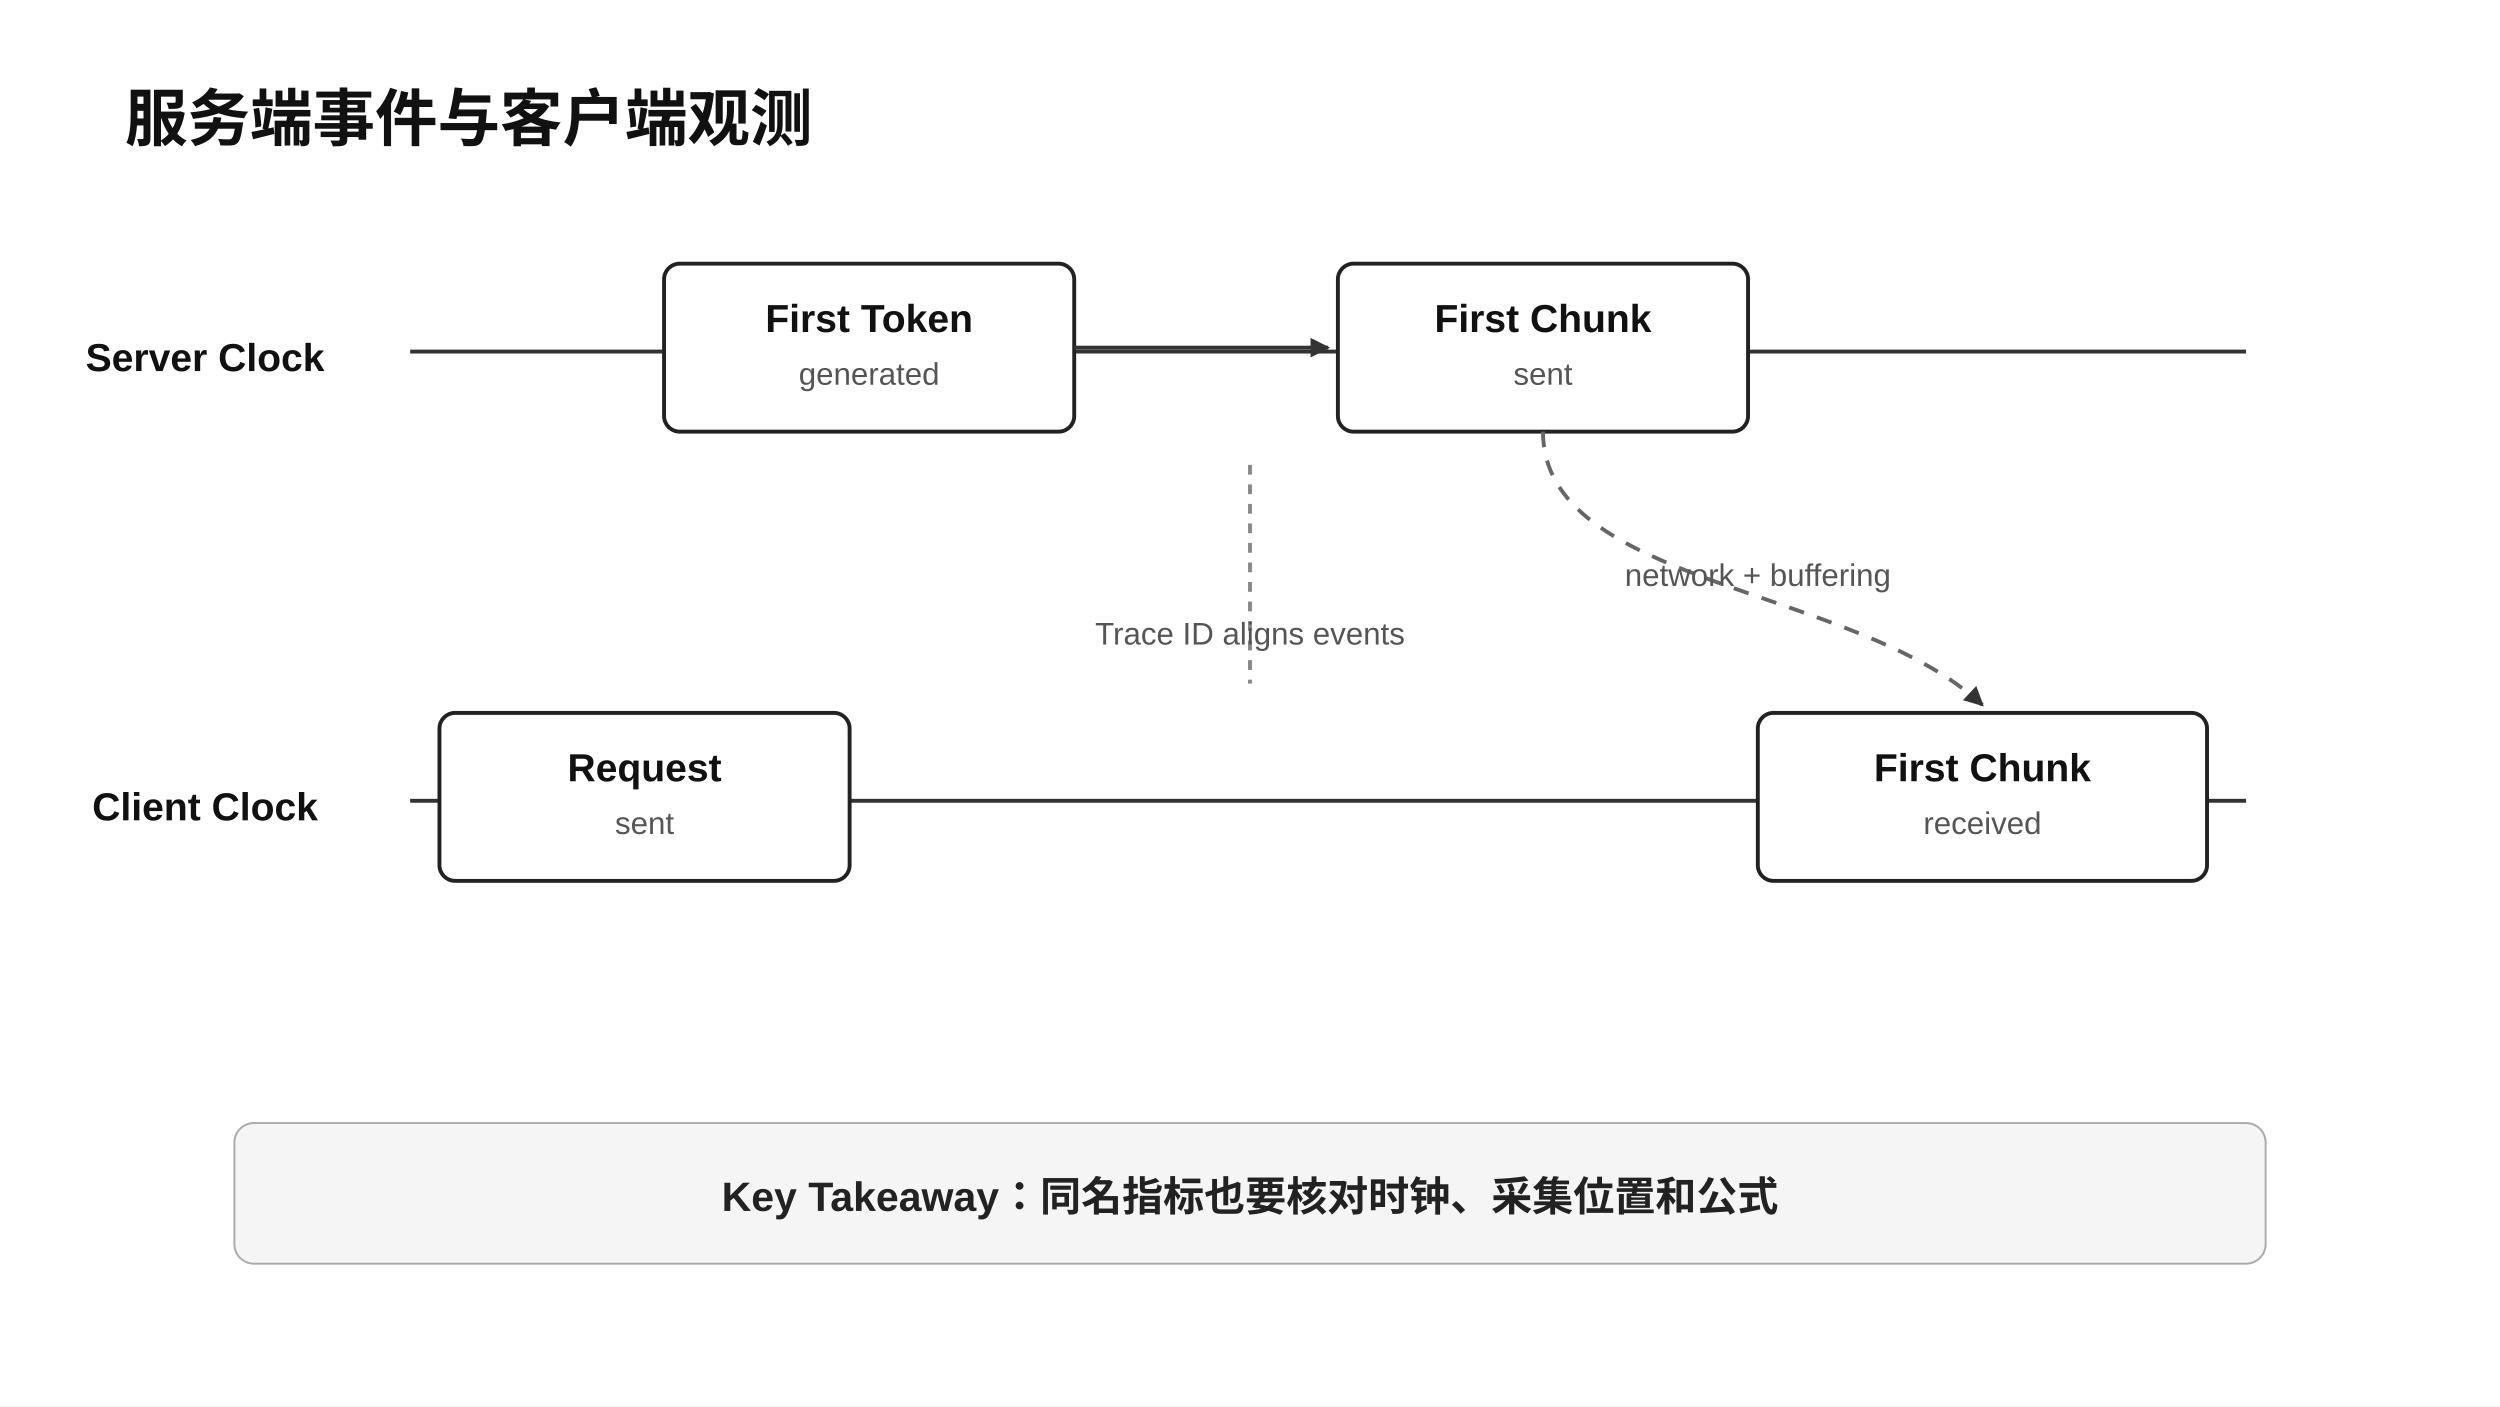
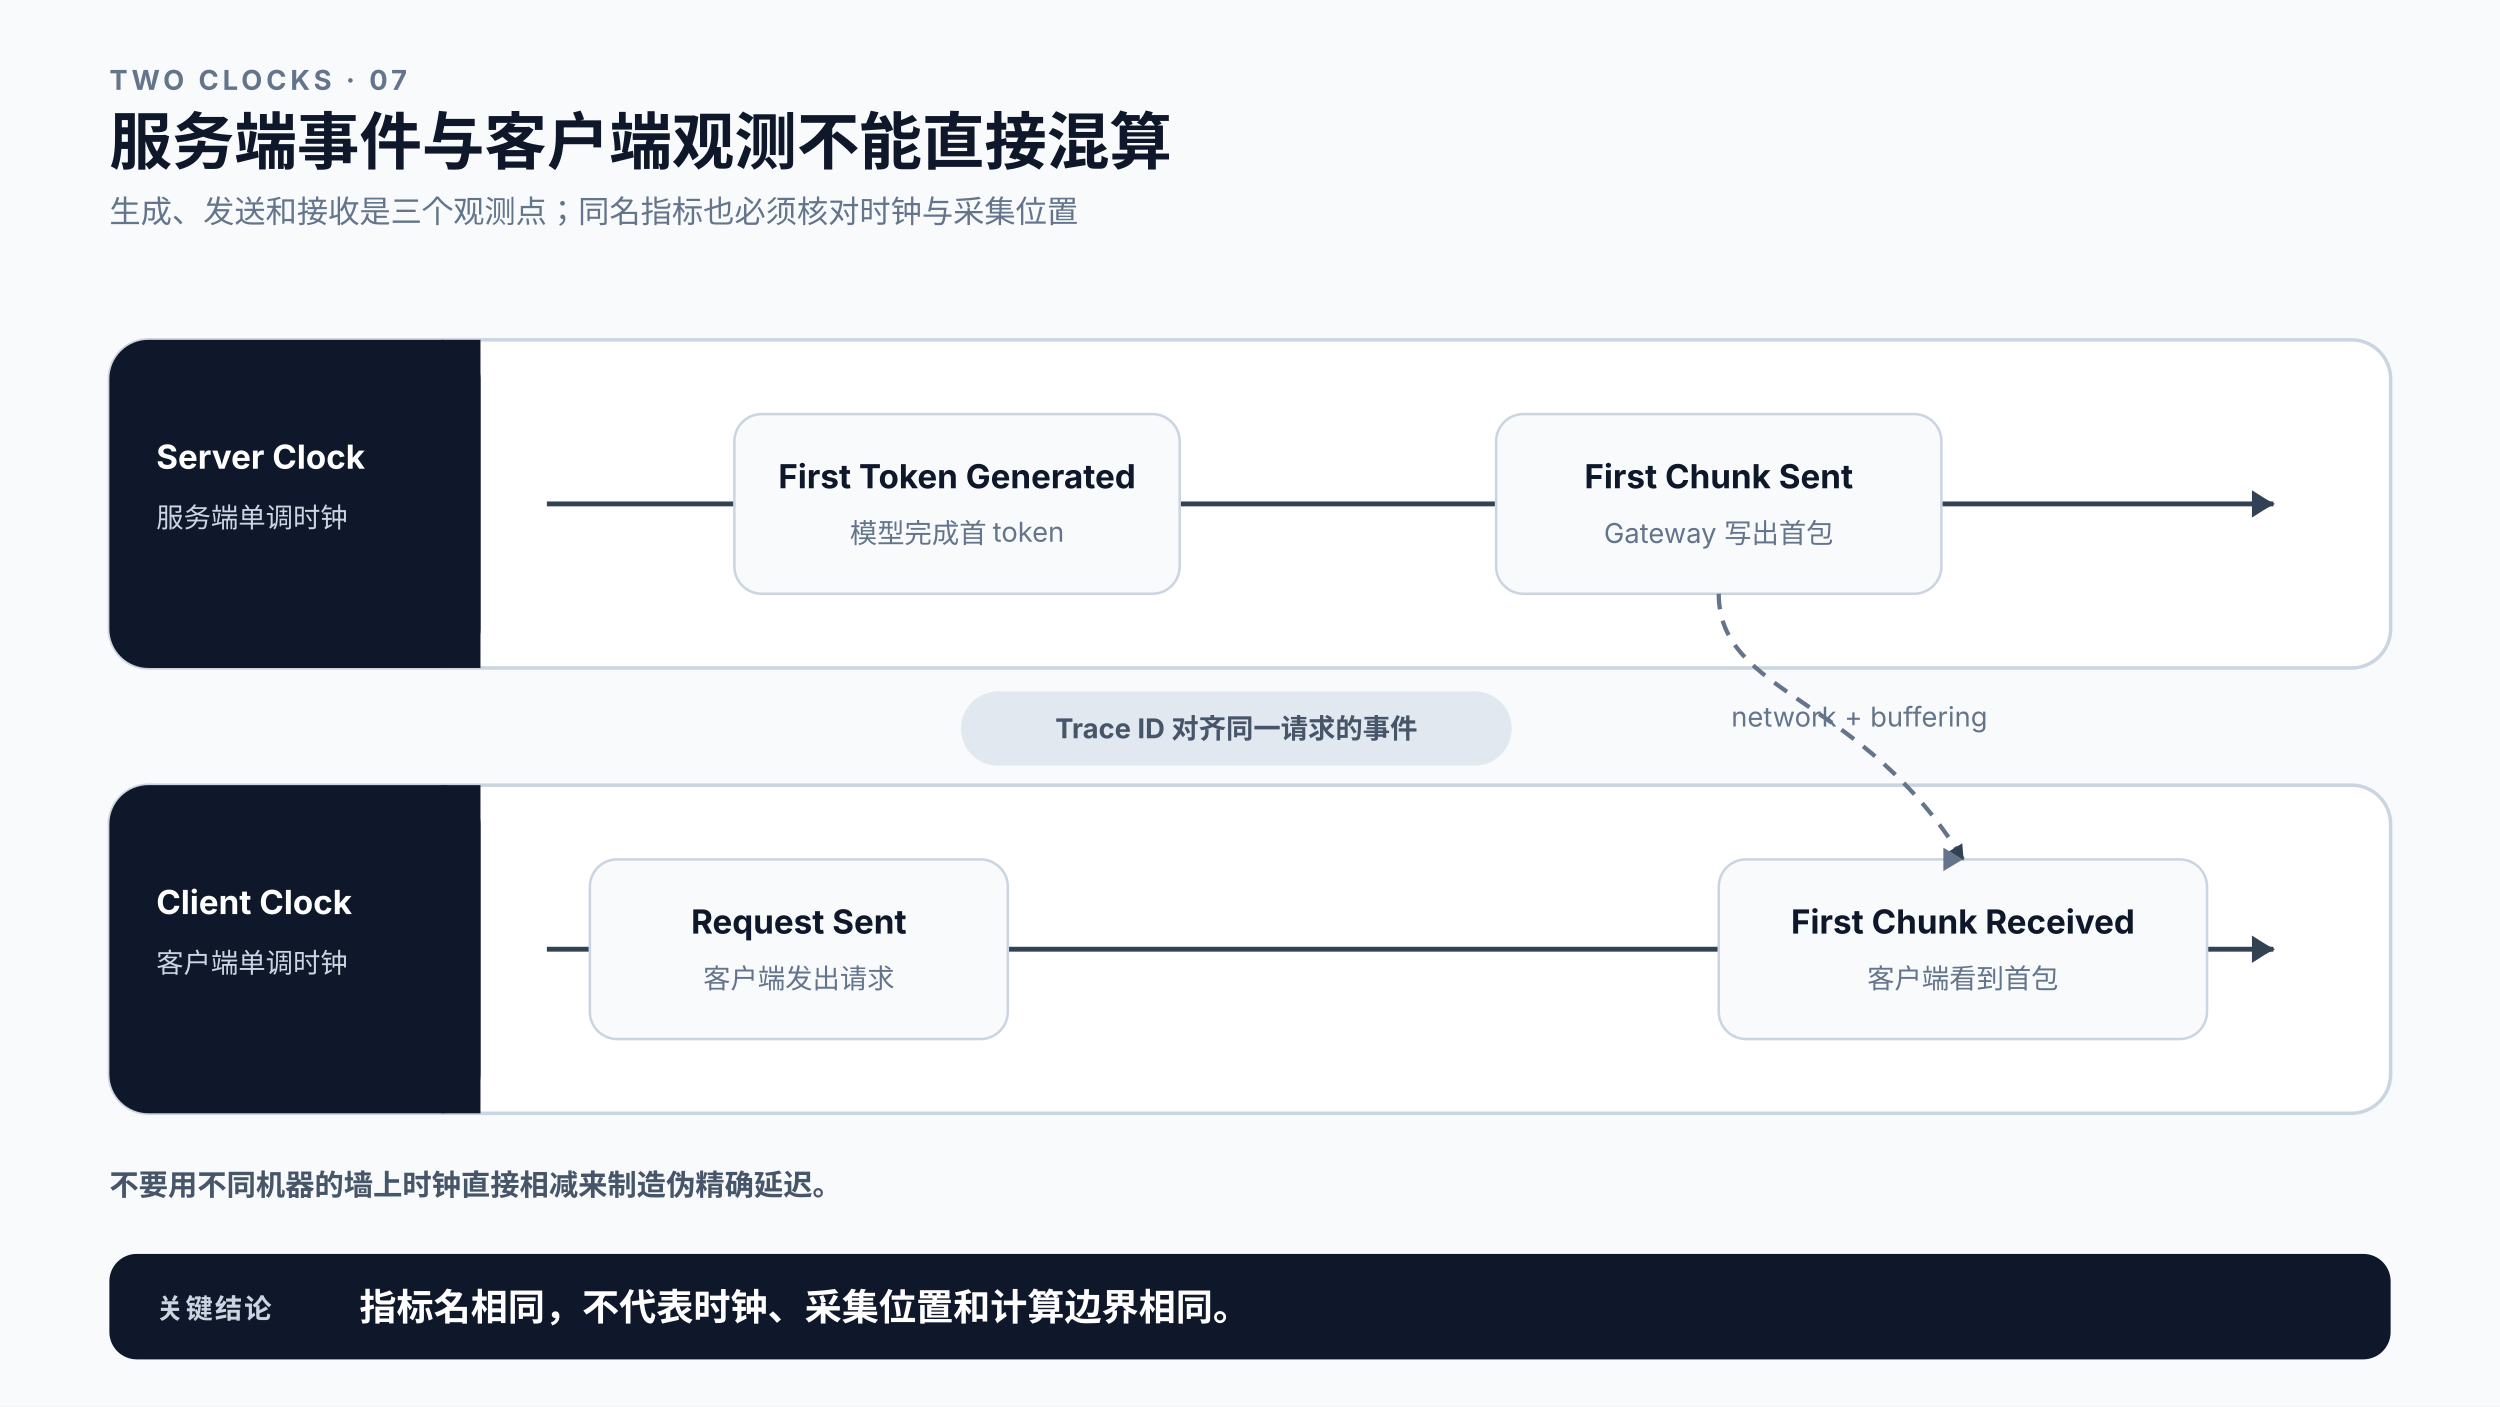
- <svg xmlns="http://www.w3.org/2000/svg" width="1280" height="720" viewBox="0 0 1280 720">
+ <svg xmlns="http://www.w3.org/2000/svg" width="1280" height="720" viewBox="0 0 1280 720" role="img" aria-labelledby="fig-title fig-desc" data-figure-system="chapter02-v2" fill="#0F172A">
  <defs>
-     <marker id="a" viewBox="0 0 10 10" refX="9" refY="5" markerWidth="10" markerHeight="10" markerUnits="userSpaceOnUse" orient="auto">
-       <path d="M0 0L10 5L0 10z" fill="#333" />
+     <marker id="arrow" viewBox="0 0 10 10" refX="9" refY="5" markerWidth="8" markerHeight="8" orient="auto" markerUnits="userSpaceOnUse">
+       <path d="M0 0L10 5L0 10Z" fill="#334155" />
    </marker>
-     <style>.t{font:700 32px Arial,sans-serif;fill:#111}.b{fill:#fff;stroke:#222;stroke-width:2}.h{font:600 20px Arial,sans-serif;fill:#111;text-anchor:middle}.s{font:16px Arial,sans-serif;fill:#555;text-anchor:middle}.l{stroke:#333;stroke-width:2;marker-end:url(#a)}.d{fill:none;stroke:#666;stroke-width:2;stroke-dasharray:8 7;marker-end:url(#a)}.take{font:600 21px Arial,sans-serif;fill:#222;text-anchor:middle}</style>
+     <style>
+     text{font-family:-apple-system,BlinkMacSystemFont,"Segoe UI","PingFang SC","Microsoft YaHei",sans-serif}.k{font-size:14px;font-weight:700;letter-spacing:2px;fill:#64748B}.t{font-size:32px;font-weight:750}.sub{font-size:16px;fill:#64748B}.lane{fill:#FFFFFF;stroke:#CBD5E1;stroke-width:1.8}.clock{fill:#0F172A}.ct{font-size:17px;font-weight:750;fill:#FFFFFF}.cs{font-size:14px;fill:#CBD5E1}.node{fill:#F8FAFC;stroke:#CBD5E1;stroke-width:1.3}.h{font-size:17px;font-weight:750}.s{font-size:14px;fill:#64748B}.line{fill:none;stroke:#334155;stroke-width:2.5;marker-end:url(#arrow)}.network{fill:none;stroke:#64748B;stroke-width:2.2;stroke-dasharray:8 6;marker-end:url(#arrow)}.trace{fill:#E2E8F0}.tt{font-size:14px;font-weight:700;fill:#475569}.warning{font-size:15px;font-weight:700;fill:#475569}.take{fill:#0F172A}.tl{font-size:14px;font-weight:700;letter-spacing:1px;fill:#CBD5E1}.tv{font-size:19px;font-weight:650;fill:#FFFFFF}
+   </style>
  </defs>
-   <rect width="1280" height="720" fill="#fff" />
-   <text x="64" y="72" class="t">服务端事件与客户端观测</text>
-   <text x="105" y="190" class="h">Server Clock</text>
-   <line x1="210" y1="180" x2="1150" y2="180" stroke="#333" stroke-width="2" />
-   <rect x="340" y="135" width="210" height="86" rx="8" class="b" />
-   <text x="445" y="170" class="h">First Token</text>
-   <text x="445" y="197" class="s">generated</text>
-   <line x1="550" y1="178" x2="680" y2="178" class="l" />
-   <rect x="685" y="135" width="210" height="86" rx="8" class="b" />
-   <text x="790" y="170" class="h">First Chunk</text>
-   <text x="790" y="197" class="s">sent</text>
-   <text x="105" y="420" class="h">Client Clock</text>
-   <line x1="210" y1="410" x2="1150" y2="410" stroke="#333" stroke-width="2" />
-   <rect x="225" y="365" width="210" height="86" rx="8" class="b" />
-   <text x="330" y="400" class="h">Request</text>
-   <text x="330" y="427" class="s">sent</text>
-   <rect x="900" y="365" width="230" height="86" rx="8" class="b" />
-   <text x="1015" y="400" class="h">First Chunk</text>
-   <text x="1015" y="427" class="s">received</text>
-   <path d="M790 221 C790 300 950 300 1015 361" class="d" />
-   <text x="900" y="300" class="s">network + buffering</text>
-   <line x1="640" y1="238" x2="640" y2="350" stroke="#888" stroke-width="2" stroke-dasharray="5 5" />
-   <text x="640" y="330" class="s">Trace ID aligns events</text>
-   <rect x="120" y="575" width="1040" height="72" rx="10" fill="#f5f5f5" stroke="#aaa" />
-   <text x="640" y="620" class="take">Key Takeaway：同名指标也要核对时钟、采集位置和公式</text>
+   <rect width="1280" height="720" fill="#F8FAFC" />
+   <text class="k" x="56" y="46">TWO CLOCKS · 07</text>
+   <text class="t" x="56" y="84">服务端事件与客户端观测不能直接混算</text>
+   <text class="sub" x="56" y="114">生成、发送和接收是三个观测点；同名指标也必须核对时钟与采集位置</text>
+   <g transform="translate(56 174)">
+     <rect class="lane" width="1168" height="168" rx="20" />
+     <rect class="clock" width="190" height="168" rx="20" />
+     <path d="M170 0H190V168H170Z" fill="#0F172A" />
+     <text class="ct" x="24" y="66" fill="#FFFFFF">Server Clock</text>
+     <text class="cs" x="24" y="96" fill="#CBD5E1">服务端单调时钟</text>
+     <path class="line" d="M224 84H1108" />
+     <path d="M1108 84l-11 -7v14z" fill="#334155" />
+     <g transform="translate(320 38)">
+       <rect class="node" width="228" height="92" rx="14" />
+       <text class="h" x="114" y="38" text-anchor="middle">First Token Generated</text>
+       <text class="s" x="114" y="66" text-anchor="middle">模型完成首 token</text>
+     </g>
+     <g transform="translate(710 38)">
+       <rect class="node" width="228" height="92" rx="14" />
+       <text class="h" x="114" y="38" text-anchor="middle">First Chunk Sent</text>
+       <text class="s" x="114" y="66" text-anchor="middle">Gateway 写出首包</text>
+     </g>
+   </g>
+   <g transform="translate(56 402)">
+     <rect class="lane" width="1168" height="168" rx="20" />
+     <rect class="clock" width="190" height="168" rx="20" />
+     <path d="M170 0H190V168H170Z" fill="#0F172A" />
+     <text class="ct" x="24" y="66" fill="#FFFFFF">Client Clock</text>
+     <text class="cs" x="24" y="96" fill="#CBD5E1">客户端单调时钟</text>
+     <path class="line" d="M224 84H1108" />
+     <path d="M1108 84l-11 -7v14z" fill="#334155" />
+     <g transform="translate(246 38)">
+       <rect class="node" width="214" height="92" rx="14" />
+       <text class="h" x="107" y="38" text-anchor="middle">Request Sent</text>
+       <text class="s" x="107" y="66" text-anchor="middle">客户端发出请求</text>
+     </g>
+     <g transform="translate(824 38)">
+       <rect class="node" width="250" height="92" rx="14" />
+       <text class="h" x="125" y="38" text-anchor="middle">First Chunk Received</text>
+       <text class="s" x="125" y="66" text-anchor="middle">客户端看到首包</text>
+     </g>
+   </g>
+   <path class="network" d="M880 304C880 356 954 356 1005 440" />
+   <path d="M1005 440l-10 -6v12z" fill="#64748B" />
+   <text class="s" x="952" y="372" text-anchor="middle">network + buffering</text>
+   <rect class="trace" x="492" y="354" width="282" height="38" rx="19" />
+   <text class="tt" x="633" y="378" text-anchor="middle">Trace ID 对齐同一请求的事件</text>
+   <text class="warning" x="56" y="612">不要用不同机器的墙上时钟直接相减来制造伪精确延迟。</text>
+   <rect class="take" x="56" y="642" width="1168" height="54" rx="14" />
+   <text class="tl" x="80" y="675" fill="#CBD5E1">关键结论</text>
+   <text class="tv" x="184" y="676" fill="#FFFFFF">指标名相同，不代表时钟、采集位置和计算边界相同。</text>
</svg>
